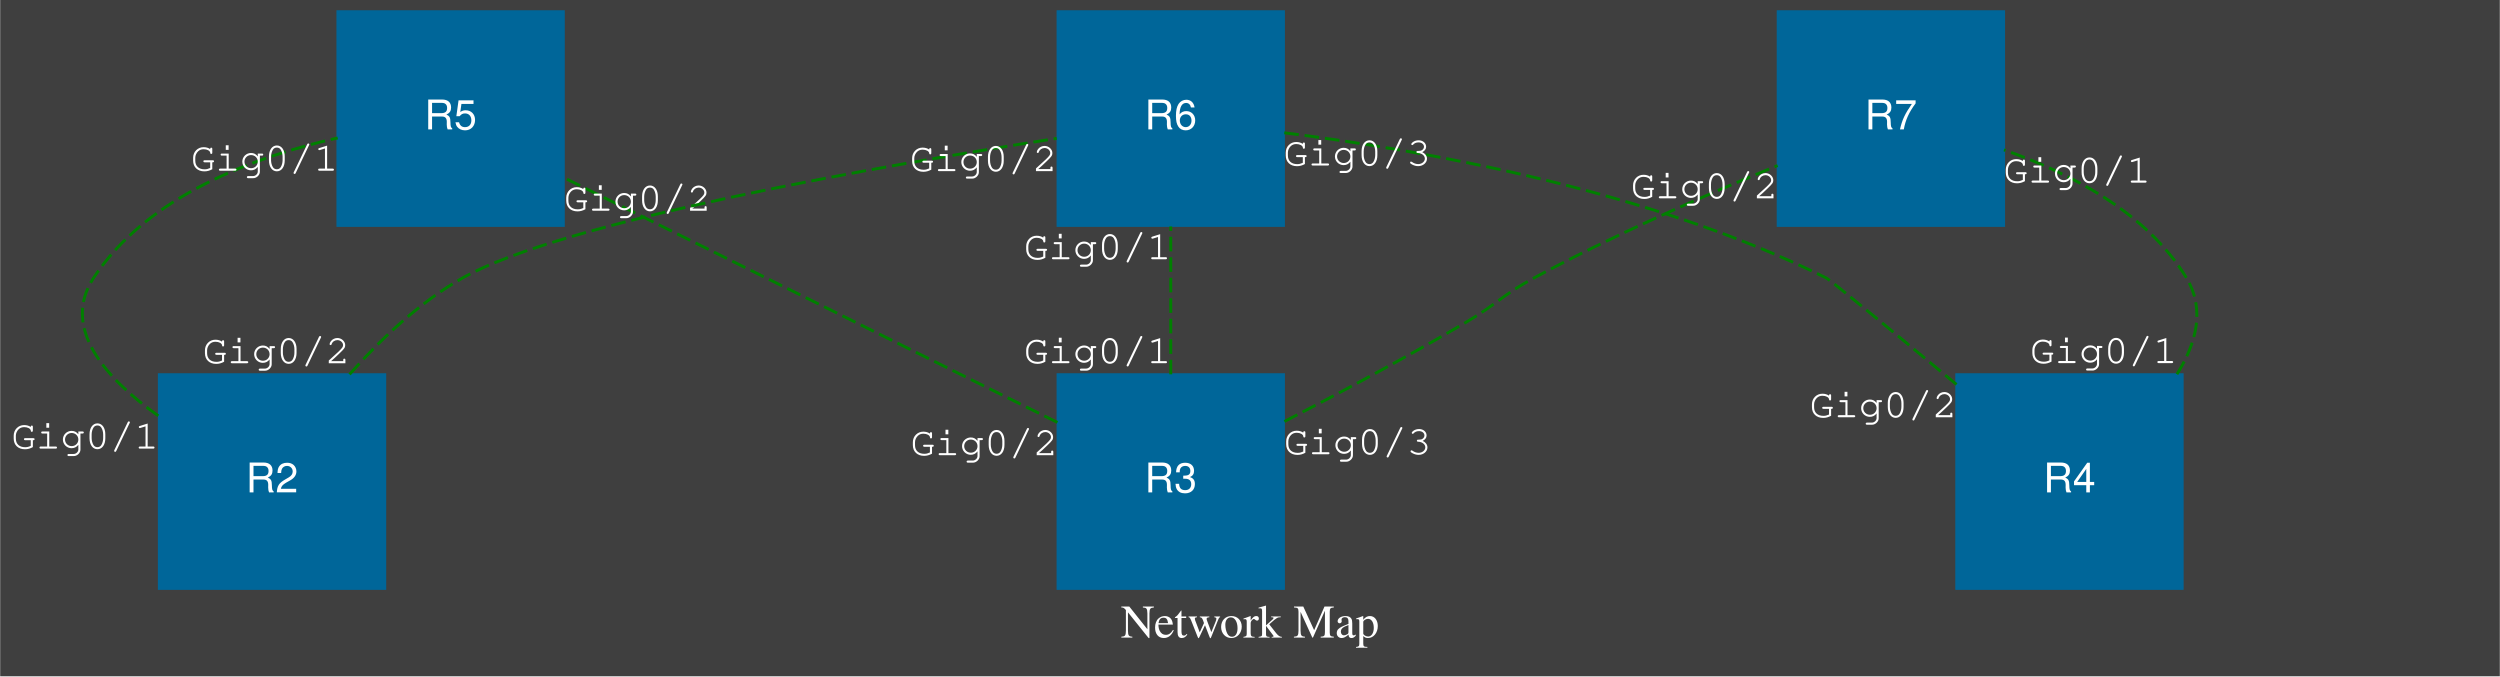
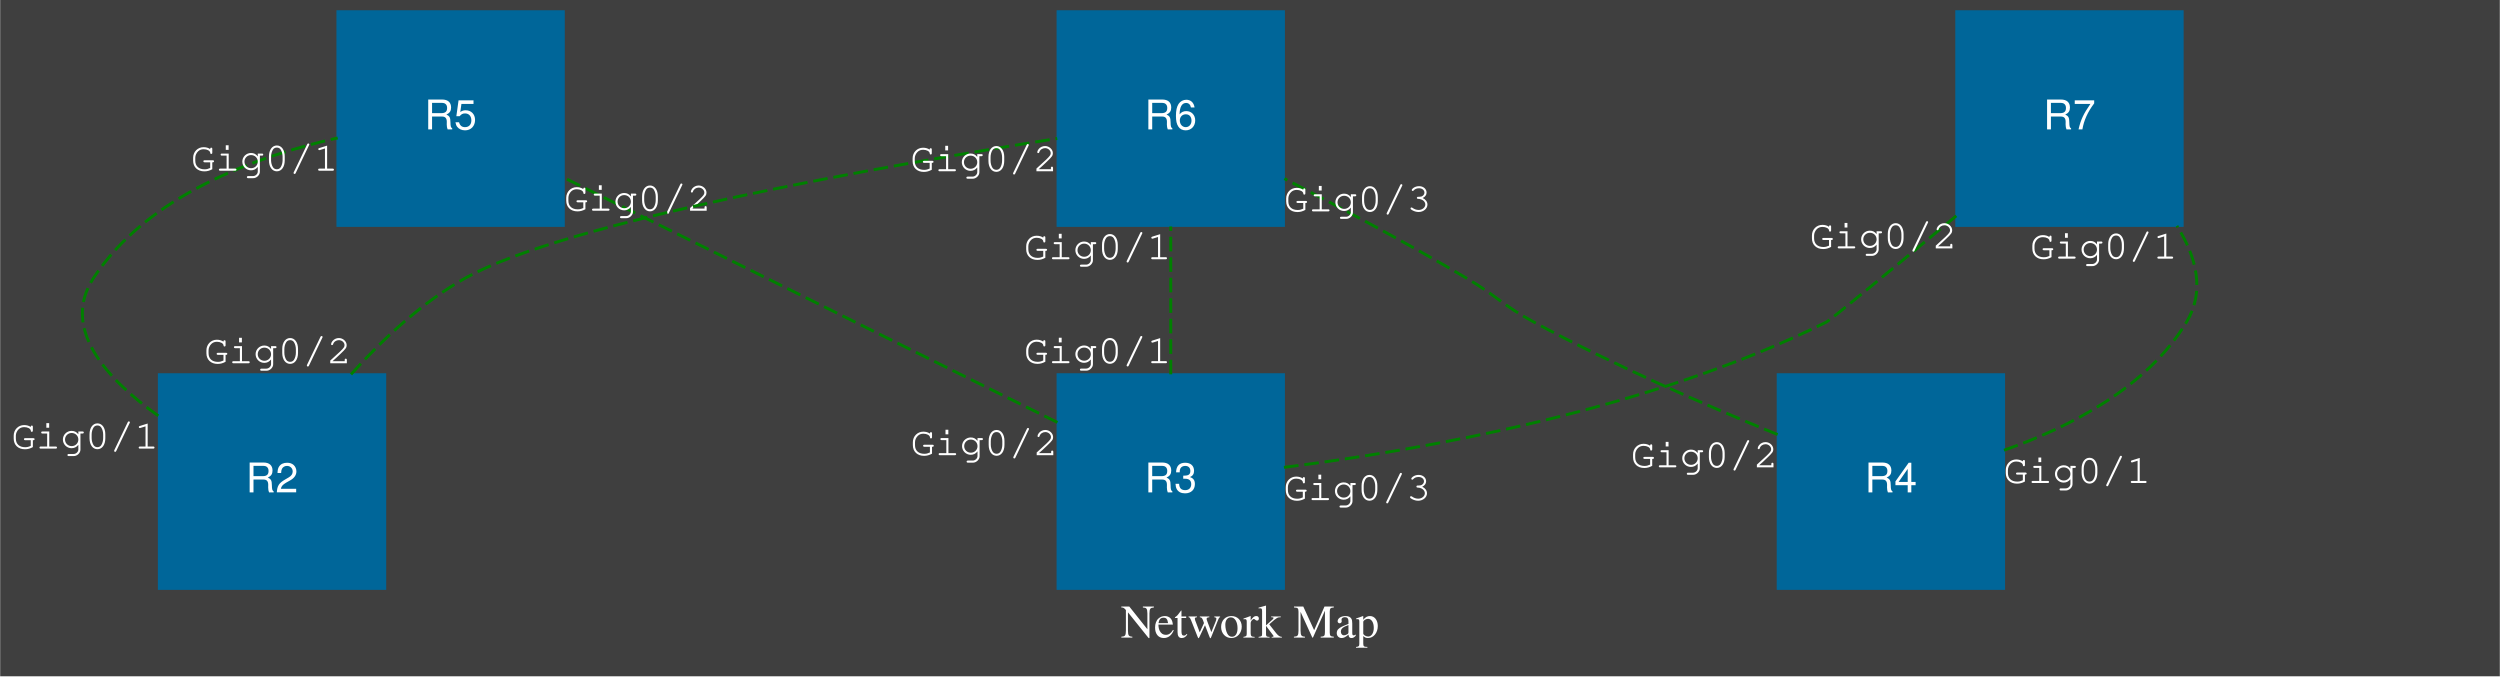
<svg xmlns="http://www.w3.org/2000/svg" width="854pt" height="231pt" viewBox="0.00 0.00 853.86 231.00">
  <g id="graph0" class="graph" transform="scale(1 1) rotate(0) translate(4 227)">
    <polygon fill="#3f3f3f" stroke="transparent" points="-4,4 -4,-227 849.86,-227 849.86,4 -4,4" />
    <text text-anchor="middle" x="422.93" y="-9.2" font-family="Times,serif" font-size="16.00" fill="white">Network Map</text>
    <g id="node1" class="node">
-       <polygon fill="#006699" stroke="#006699" points="188.36,-223 111.36,-223 111.36,-150 188.36,-150 188.36,-223" />
-       <text text-anchor="middle" x="149.86" y="-182.8" font-family="Helvetica,sans-Serif" font-size="14.00" fill="white">R5</text>
-     </g>
-     <g id="node2" class="node">
-       <polygon fill="#006699" stroke="#006699" points="741.36,-99 664.36,-99 664.36,-26 741.36,-26 741.36,-99" />
-       <text text-anchor="middle" x="702.86" y="-58.8" font-family="Helvetica,sans-Serif" font-size="14.00" fill="white">R4</text>
-     </g>
-     <g id="node3" class="node">
-       <polygon fill="#006699" stroke="#006699" points="434.36,-223 357.36,-223 357.36,-150 434.36,-150 434.36,-223" />
-       <text text-anchor="middle" x="395.86" y="-182.8" font-family="Helvetica,sans-Serif" font-size="14.00" fill="white">R6</text>
-     </g>
-     <g id="edge6" class="edge">
-       <path fill="none" stroke="green" stroke-dasharray="5,2" d="M664.28,-95.66C643.27,-113.12 621.24,-131.31 619.86,-132 559.2,-162.22 480.67,-175.88 434.53,-181.65" />
-       <text text-anchor="middle" x="686.86" y="-120.8" font-family="Courier,monospace" font-size="14.00" fill="white">            </text>
-       <text text-anchor="middle" x="459.53" y="-170.45" font-family="Courier,monospace" font-size="14.00" fill="white">Gig0/3</text>
-       <text text-anchor="middle" x="639.28" y="-84.46" font-family="Courier,monospace" font-size="14.00" fill="white">Gig0/2</text>
-     </g>
-     <g id="node6" class="node">
-       <polygon fill="#006699" stroke="#006699" points="680.36,-223 603.36,-223 603.36,-150 680.36,-150 680.36,-223" />
-       <text text-anchor="middle" x="641.86" y="-182.8" font-family="Helvetica,sans-Serif" font-size="14.00" fill="white">R7</text>
-     </g>
-     <g id="edge7" class="edge">
-       <path fill="none" stroke="green" stroke-dasharray="5,2" d="M739.57,-99.16C746.21,-109.76 749.25,-121.38 742.86,-132 729.35,-154.44 702.92,-167.96 680.49,-175.8" />
-       <text text-anchor="middle" x="795.86" y="-120.8" font-family="Courier,monospace" font-size="14.00" fill="white">            </text>
-       <text text-anchor="middle" x="705.49" y="-164.6" font-family="Courier,monospace" font-size="14.00" fill="white">Gig0/1</text>
-       <text text-anchor="middle" x="714.57" y="-102.96" font-family="Courier,monospace" font-size="14.00" fill="white">Gig0/1</text>
-     </g>
-     <g id="node4" class="node">
      <polygon fill="#006699" stroke="#006699" points="434.36,-99 357.36,-99 357.36,-26 434.36,-26 434.36,-99" />
      <text text-anchor="middle" x="395.86" y="-58.8" font-family="Helvetica,sans-Serif" font-size="14.00" fill="white">R3</text>
    </g>
-     <g id="edge5" class="edge">
-       <path fill="none" stroke="green" stroke-dasharray="5,2" d="M357.15,-82.7C311.15,-105.51 234.83,-143.36 188.75,-166.21" />
-       <text text-anchor="middle" x="336.86" y="-120.8" font-family="Courier,monospace" font-size="14.00" fill="white">            </text>
-       <text text-anchor="middle" x="213.75" y="-155.01" font-family="Courier,monospace" font-size="14.00" fill="white">Gig0/2</text>
-       <text text-anchor="middle" x="332.15" y="-71.5" font-family="Courier,monospace" font-size="14.00" fill="white">Gig0/2</text>
+     <g id="node2" class="node">
+       <polygon fill="#006699" stroke="#006699" points="434.36,-223 357.36,-223 357.36,-150 434.36,-150 434.36,-223" />
+       <text text-anchor="middle" x="395.86" y="-182.8" font-family="Helvetica,sans-Serif" font-size="14.00" fill="white">R6</text>
    </g>
    <g id="edge3" class="edge">
      <path fill="none" stroke="green" stroke-dasharray="5,2" d="M395.86,-99.12C395.86,-115.01 395.86,-133.7 395.86,-149.63" />
      <text text-anchor="middle" x="445.86" y="-120.8" font-family="Courier,monospace" font-size="14.00" fill="white">            </text>
      <text text-anchor="middle" x="370.86" y="-138.43" font-family="Courier,monospace" font-size="14.00" fill="white">Gig0/1</text>
      <text text-anchor="middle" x="370.86" y="-102.92" font-family="Courier,monospace" font-size="14.00" fill="white">Gig0/1</text>
    </g>
+     <g id="node3" class="node">
+       <polygon fill="#006699" stroke="#006699" points="188.36,-223 111.36,-223 111.36,-150 188.36,-150 188.36,-223" />
+       <text text-anchor="middle" x="149.86" y="-182.8" font-family="Helvetica,sans-Serif" font-size="14.00" fill="white">R5</text>
+     </g>
+     <g id="edge5" class="edge">
+       <path fill="none" stroke="green" stroke-dasharray="5,2" d="M357.15,-82.7C311.15,-105.51 234.83,-143.36 188.75,-166.21" />
+       <text text-anchor="middle" x="337.86" y="-120.8" font-family="Courier,monospace" font-size="14.00" fill="white">            </text>
+       <text text-anchor="middle" x="213.75" y="-155.01" font-family="Courier,monospace" font-size="14.00" fill="white">Gig0/2</text>
+       <text text-anchor="middle" x="332.15" y="-71.5" font-family="Courier,monospace" font-size="14.00" fill="white">Gig0/2</text>
+     </g>
+     <g id="node4" class="node">
+       <polygon fill="#006699" stroke="#006699" points="741.36,-223 664.36,-223 664.36,-150 741.36,-150 741.36,-223" />
+       <text text-anchor="middle" x="702.86" y="-182.8" font-family="Helvetica,sans-Serif" font-size="14.00" fill="white">R7</text>
+     </g>
    <g id="edge4" class="edge">
-       <path fill="none" stroke="green" stroke-dasharray="5,2" d="M434.68,-83.02C453.65,-92.82 476.69,-105.11 496.86,-117 507.38,-123.2 509.13,-126.2 519.86,-132 546.92,-146.63 578.79,-160.5 603.17,-170.45" />
-       <text text-anchor="middle" x="569.86" y="-120.8" font-family="Courier,monospace" font-size="14.00" fill="white">            </text>
-       <text text-anchor="middle" x="578.17" y="-159.25" font-family="Courier,monospace" font-size="14.00" fill="white">Gig0/2</text>
-       <text text-anchor="middle" x="459.68" y="-71.82" font-family="Courier,monospace" font-size="14.00" fill="white">Gig0/3</text>
+       <path fill="none" stroke="green" stroke-dasharray="5,2" d="M434.53,-67.35C480.67,-73.12 559.2,-86.78 619.86,-117 621.24,-117.69 643.27,-135.88 664.28,-153.34" />
+       <text text-anchor="middle" x="686.86" y="-120.8" font-family="Courier,monospace" font-size="14.00" fill="white">            </text>
+       <text text-anchor="middle" x="639.28" y="-142.14" font-family="Courier,monospace" font-size="14.00" fill="white">Gig0/2</text>
+       <text text-anchor="middle" x="459.53" y="-56.15" font-family="Courier,monospace" font-size="14.00" fill="white">Gig0/3</text>
    </g>
    <g id="node5" class="node">
      <polygon fill="#006699" stroke="#006699" points="127.36,-99 50.36,-99 50.36,-26 127.36,-26 127.36,-99" />
      <text text-anchor="middle" x="88.86" y="-58.8" font-family="Helvetica,sans-Serif" font-size="14.00" fill="white">R2</text>
+     </g>
+     <g id="edge1" class="edge">
+       <path fill="none" stroke="green" stroke-dasharray="5,2" d="M115.83,-99.1C126.71,-111.21 140.17,-123.76 154.86,-132 189.16,-151.24 298.11,-170.38 357.07,-179.69" />
+       <text text-anchor="middle" x="204.86" y="-120.8" font-family="Courier,monospace" font-size="14.00" fill="white">            </text>
+       <text text-anchor="middle" x="332.07" y="-168.49" font-family="Courier,monospace" font-size="14.00" fill="white">Gig0/2</text>
+       <text text-anchor="middle" x="90.83" y="-102.9" font-family="Courier,monospace" font-size="14.00" fill="white">Gig0/2</text>
    </g>
    <g id="edge2" class="edge">
      <path fill="none" stroke="green" stroke-dasharray="5,2" d="M50,-84.95C31.96,-97.81 16.71,-114.94 27.86,-132 46.21,-160.07 82.91,-173.51 111.29,-179.88" />
      <text text-anchor="middle" x="77.86" y="-120.8" font-family="Courier,monospace" font-size="14.00" fill="white">            </text>
      <text text-anchor="middle" x="86.29" y="-168.68" font-family="Courier,monospace" font-size="14.00" fill="white">Gig0/1</text>
      <text text-anchor="middle" x="25" y="-73.75" font-family="Courier,monospace" font-size="14.00" fill="white">Gig0/1</text>
    </g>
-     <g id="edge1" class="edge">
-       <path fill="none" stroke="green" stroke-dasharray="5,2" d="M115.33,-99.11C126.03,-111.22 139.31,-123.77 153.86,-132 188.23,-151.43 297.67,-170.49 356.9,-179.73" />
-       <text text-anchor="middle" x="203.86" y="-120.8" font-family="Courier,monospace" font-size="14.00" fill="white">            </text>
-       <text text-anchor="middle" x="331.9" y="-168.53" font-family="Courier,monospace" font-size="14.00" fill="white">Gig0/2</text>
-       <text text-anchor="middle" x="90.33" y="-102.91" font-family="Courier,monospace" font-size="14.00" fill="white">Gig0/2</text>
+     <g id="node6" class="node">
+       <polygon fill="#006699" stroke="#006699" points="680.36,-99 603.36,-99 603.36,-26 680.36,-26 680.36,-99" />
+       <text text-anchor="middle" x="641.86" y="-58.8" font-family="Helvetica,sans-Serif" font-size="14.00" fill="white">R4</text>
+     </g>
+     <g id="edge6" class="edge">
+       <path fill="none" stroke="green" stroke-dasharray="5,2" d="M603.17,-78.55C578.79,-88.5 546.92,-102.37 519.86,-117 509.13,-122.8 507.38,-125.8 496.86,-132 476.69,-143.89 453.65,-156.18 434.68,-165.98" />
+       <text text-anchor="middle" x="569.86" y="-120.8" font-family="Courier,monospace" font-size="14.00" fill="white">            </text>
+       <text text-anchor="middle" x="459.68" y="-154.78" font-family="Courier,monospace" font-size="14.00" fill="white">Gig0/3</text>
+       <text text-anchor="middle" x="578.17" y="-67.35" font-family="Courier,monospace" font-size="14.00" fill="white">Gig0/2</text>
+     </g>
+     <g id="edge7" class="edge">
+       <path fill="none" stroke="green" stroke-dasharray="5,2" d="M680.49,-73.2C702.92,-81.04 729.35,-94.56 742.86,-117 749.25,-127.62 746.21,-139.24 739.57,-149.84" />
+       <text text-anchor="middle" x="795.86" y="-120.8" font-family="Courier,monospace" font-size="14.00" fill="white">            </text>
+       <text text-anchor="middle" x="714.57" y="-138.64" font-family="Courier,monospace" font-size="14.00" fill="white">Gig0/1</text>
+       <text text-anchor="middle" x="705.49" y="-62" font-family="Courier,monospace" font-size="14.00" fill="white">Gig0/1</text>
    </g>
  </g>
</svg>
